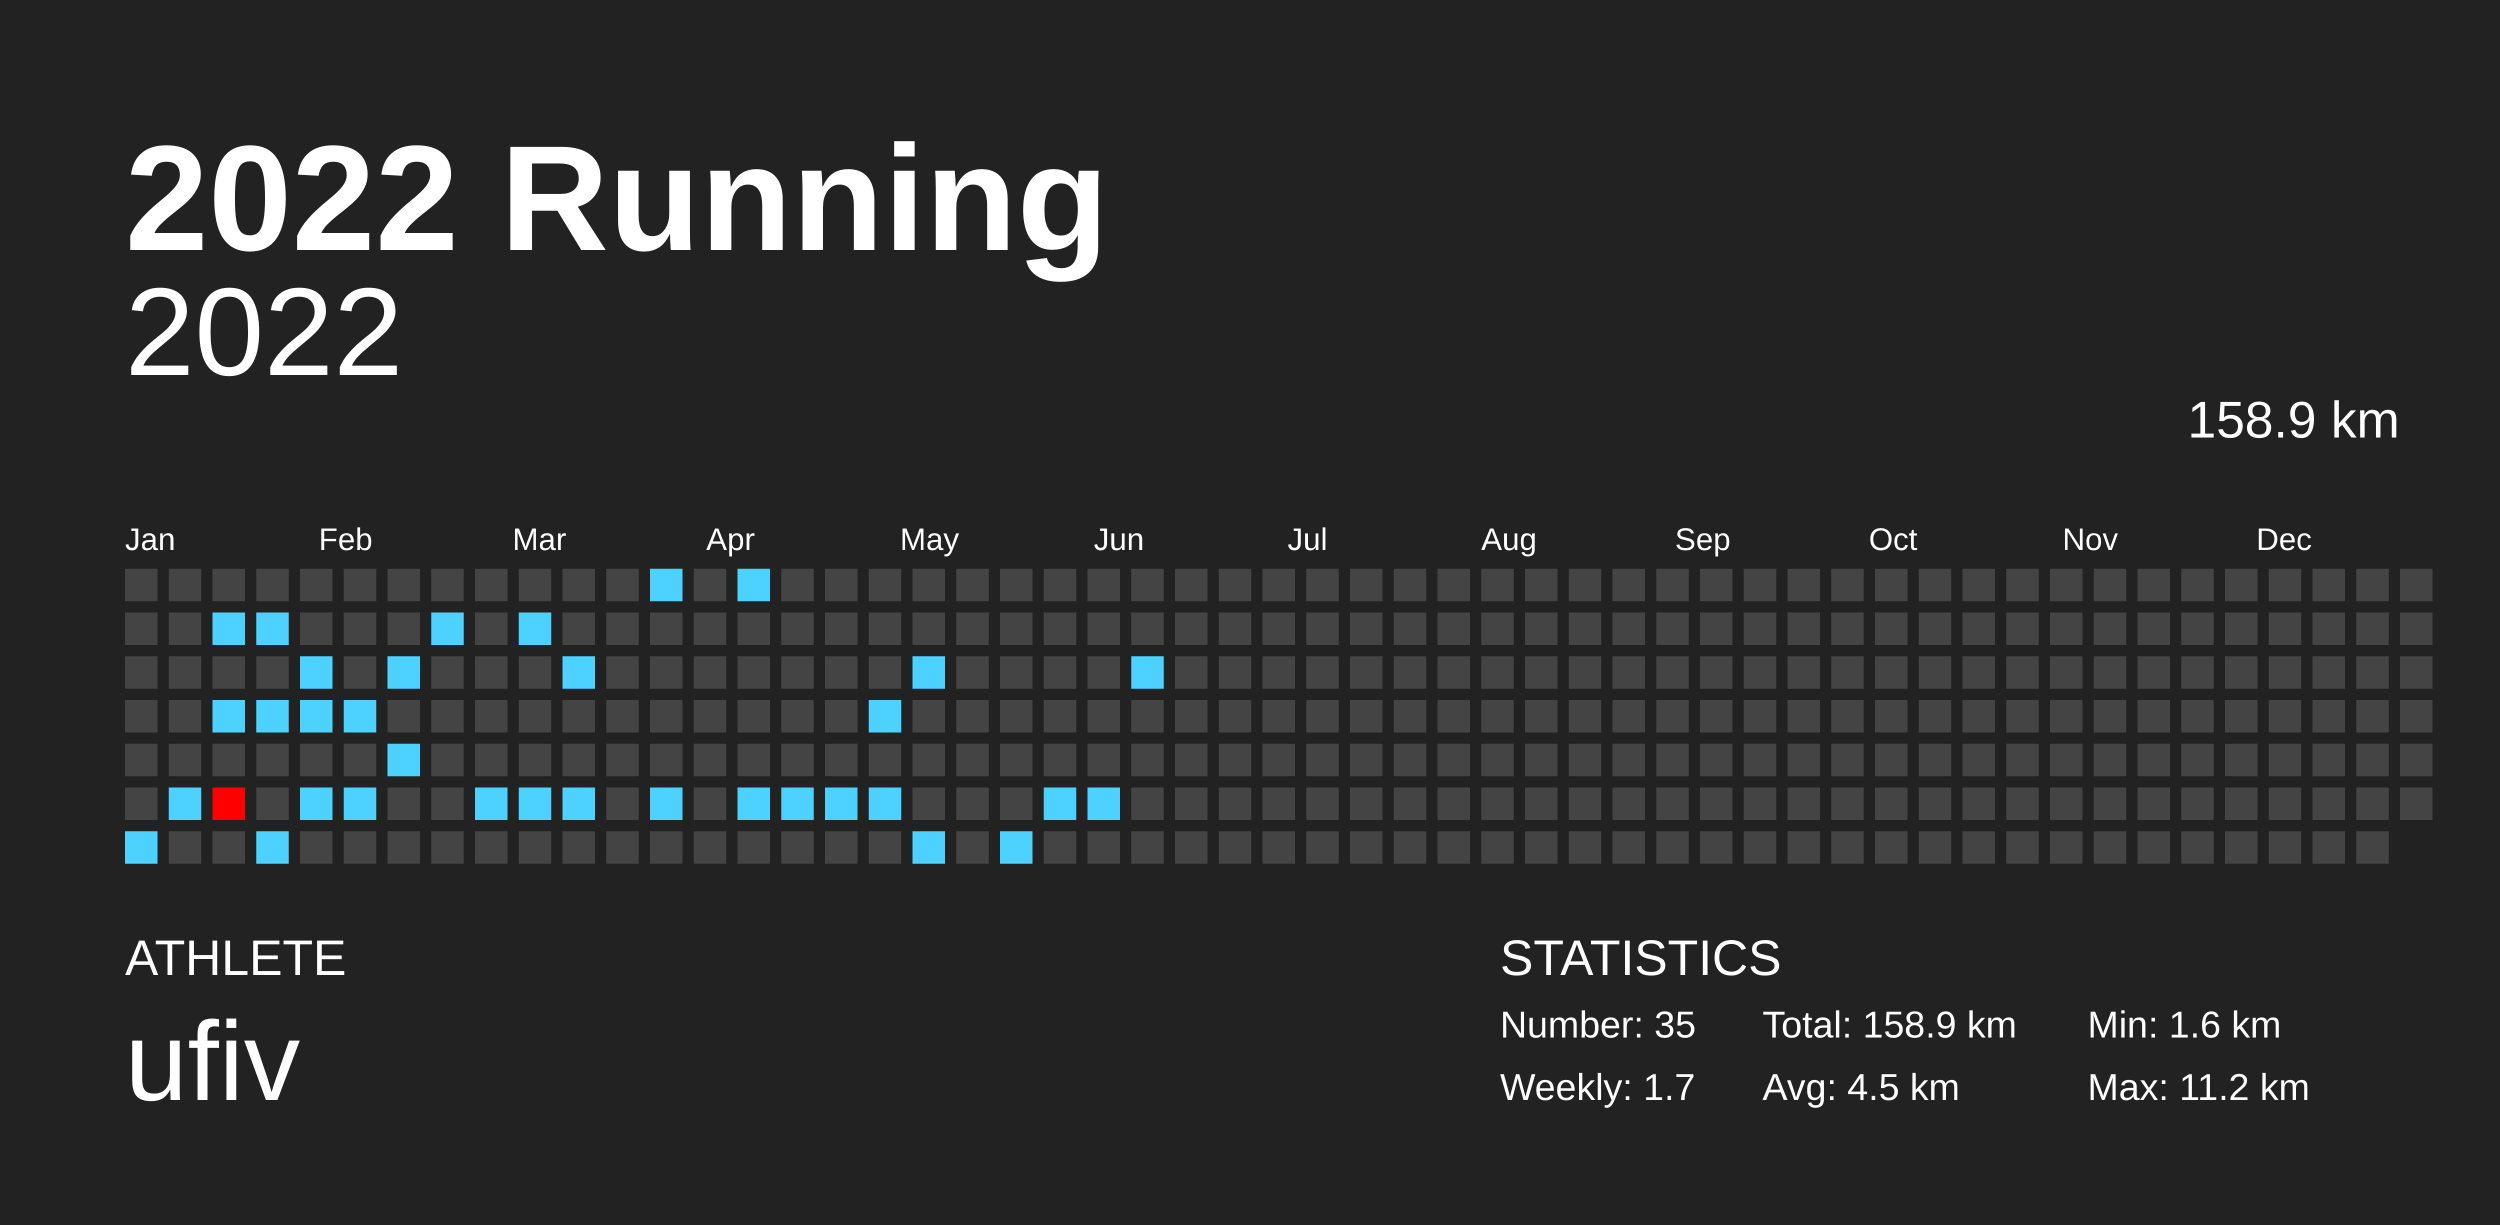
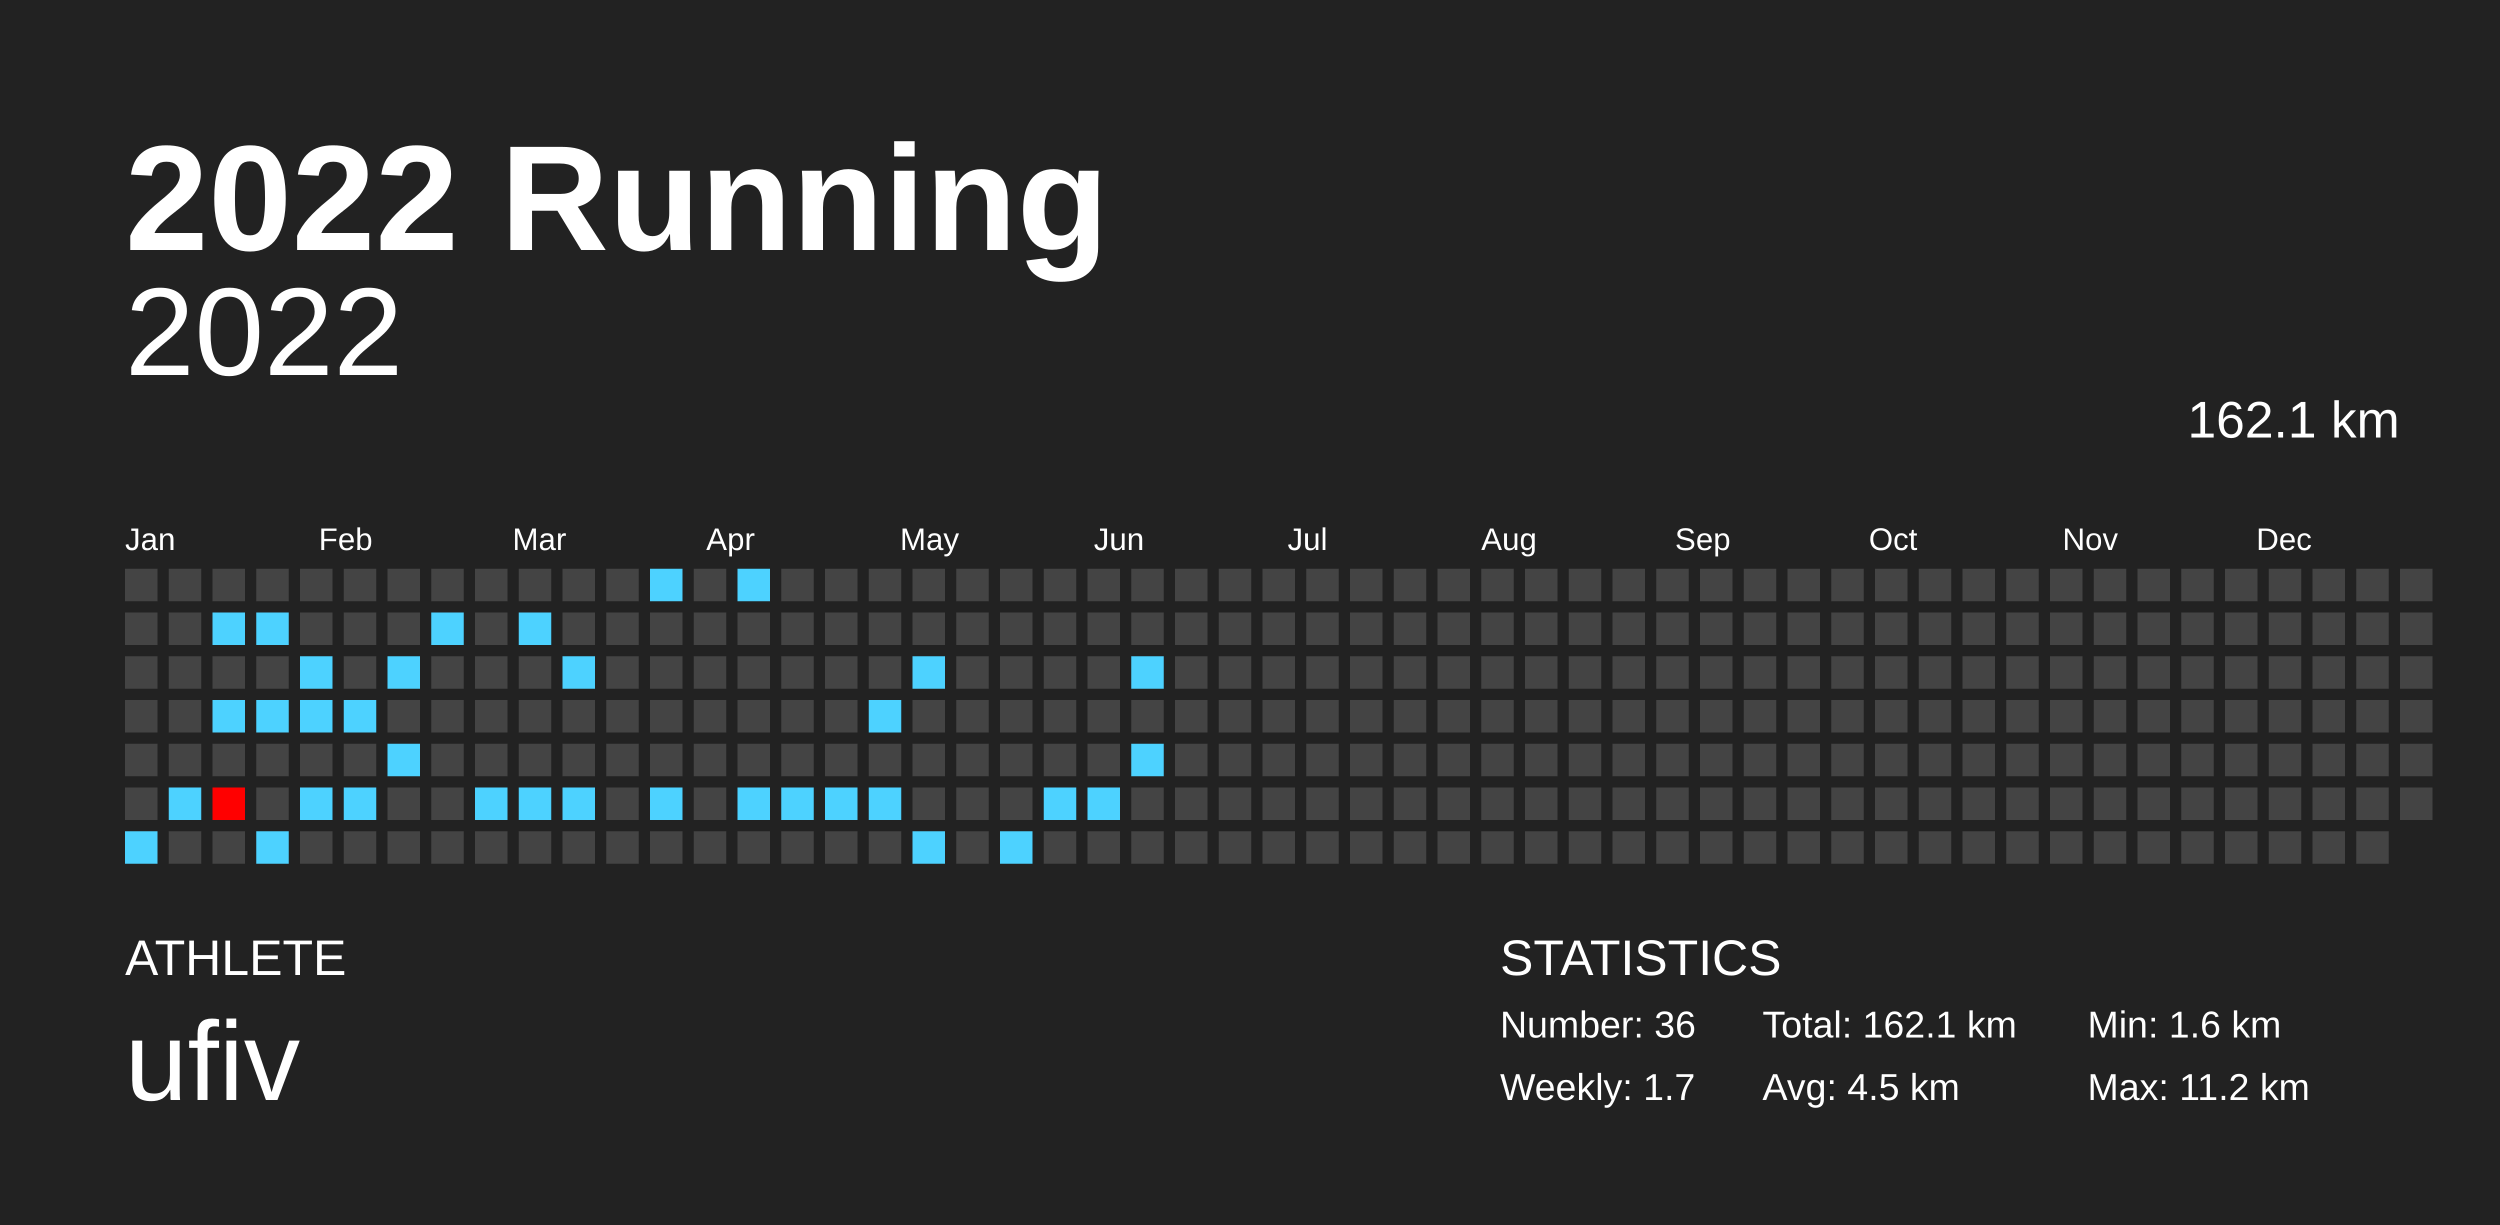
<svg xmlns="http://www.w3.org/2000/svg" baseProfile="full" height="98mm" version="1.1" viewBox="0,0,200,98" width="200mm">
  <defs />
  <rect fill="#222222" height="98" width="200" x="0" y="0" />
  <text fill="#FFFFFF" style="font-size:12px; font-family:Arial; font-weight:bold;" x="10" y="20">2022 Running</text>
  <text fill="#FFFFFF" style="font-size:4px; font-family:Arial" x="10" y="78">ATHLETE</text>
  <text fill="#FFFFFF" style="font-size:9px; font-family:Arial" x="10" y="88">ufiv</text>
  <text fill="#FFFFFF" style="font-size:4px; font-family:Arial" x="120" y="78">STATISTICS</text>
-   <text fill="#FFFFFF" style="font-size:3px; font-family:Arial" x="120" y="83">Number: 35</text>
+   <text fill="#FFFFFF" style="font-size:3px; font-family:Arial" x="120" y="83">Number: 36</text>
  <text fill="#FFFFFF" style="font-size:3px; font-family:Arial" x="120" y="88">Weekly: 1.7</text>
-   <text fill="#FFFFFF" style="font-size:3px; font-family:Arial" x="141" y="83">Total: 158.9 km</text>
+   <text fill="#FFFFFF" style="font-size:3px; font-family:Arial" x="141" y="83">Total: 162.1 km</text>
  <text fill="#FFFFFF" style="font-size:3px; font-family:Arial" x="141" y="88">Avg: 4.5 km</text>
  <text fill="#FFFFFF" style="font-size:3px; font-family:Arial" x="167" y="83">Min: 1.6 km</text>
  <text fill="#FFFFFF" style="font-size:3px; font-family:Arial" x="167" y="88">Max: 11.2 km</text>
  <text alignment-baseline="hanging" fill="#FFFFFF" style="font-size:10.0px; font-family:Arial;" x="10" y="30">2022</text>
-   <text alignment-baseline="hanging" fill="#FFFFFF" style="font-size:4.125px; font-family:Arial;" x="175" y="35">158.9 km</text>
+   <text alignment-baseline="hanging" fill="#FFFFFF" style="font-size:4.125px; font-family:Arial;" x="175" y="35">162.1 km</text>
  <text fill="#FFFFFF" style="font-size:2.5px; font-family:Arial" x="10.0" y="44">Jan</text>
  <text fill="#FFFFFF" style="font-size:2.5px; font-family:Arial" x="25.5" y="44">Feb</text>
  <text fill="#FFFFFF" style="font-size:2.5px; font-family:Arial" x="41.0" y="44">Mar</text>
  <text fill="#FFFFFF" style="font-size:2.5px; font-family:Arial" x="56.5" y="44">Apr</text>
  <text fill="#FFFFFF" style="font-size:2.5px; font-family:Arial" x="72.0" y="44">May</text>
  <text fill="#FFFFFF" style="font-size:2.5px; font-family:Arial" x="87.5" y="44">Jun</text>
  <text fill="#FFFFFF" style="font-size:2.5px; font-family:Arial" x="103.0" y="44">Jul</text>
  <text fill="#FFFFFF" style="font-size:2.5px; font-family:Arial" x="118.5" y="44">Aug</text>
  <text fill="#FFFFFF" style="font-size:2.5px; font-family:Arial" x="134.0" y="44">Sep</text>
  <text fill="#FFFFFF" style="font-size:2.5px; font-family:Arial" x="149.5" y="44">Oct</text>
  <text fill="#FFFFFF" style="font-size:2.5px; font-family:Arial" x="165.0" y="44">Nov</text>
  <text fill="#FFFFFF" style="font-size:2.5px; font-family:Arial" x="180.5" y="44">Dec</text>
  <rect fill="#444444" height="2.6" width="2.6" x="10.0" y="45.5" />
  <rect fill="#444444" height="2.6" width="2.6" x="10.0" y="49.0" />
  <rect fill="#444444" height="2.6" width="2.6" x="10.0" y="52.5" />
  <rect fill="#444444" height="2.6" width="2.6" x="10.0" y="56.0" />
  <rect fill="#444444" height="2.6" width="2.6" x="10.0" y="59.5" />
  <rect fill="#444444" height="2.6" width="2.6" x="10.0" y="63.0" />
  <rect fill="#4dd2ff" height="2.6" width="2.6" x="10.0" y="66.5" />
  <rect fill="#444444" height="2.6" width="2.6" x="13.5" y="45.5" />
  <rect fill="#444444" height="2.6" width="2.6" x="13.5" y="49.0" />
  <rect fill="#444444" height="2.6" width="2.6" x="13.5" y="52.5" />
  <rect fill="#444444" height="2.6" width="2.6" x="13.5" y="56.0" />
  <rect fill="#444444" height="2.6" width="2.6" x="13.5" y="59.5" />
  <rect fill="#4dd2ff" height="2.6" width="2.6" x="13.5" y="63.0" />
  <rect fill="#444444" height="2.6" width="2.6" x="13.5" y="66.5" />
  <rect fill="#444444" height="2.6" width="2.6" x="17.0" y="45.5" />
  <rect fill="#4dd2ff" height="2.6" width="2.6" x="17.0" y="49.0" />
  <rect fill="#444444" height="2.6" width="2.6" x="17.0" y="52.5" />
  <rect fill="#4dd2ff" height="2.6" width="2.6" x="17.0" y="56.0" />
  <rect fill="#444444" height="2.6" width="2.6" x="17.0" y="59.5" />
  <rect fill="#ff0000" height="2.6" width="2.6" x="17.0" y="63.0" />
  <rect fill="#444444" height="2.6" width="2.6" x="17.0" y="66.5" />
  <rect fill="#444444" height="2.6" width="2.6" x="20.5" y="45.5" />
  <rect fill="#4dd2ff" height="2.6" width="2.6" x="20.5" y="49.0" />
  <rect fill="#444444" height="2.6" width="2.6" x="20.5" y="52.5" />
  <rect fill="#4dd2ff" height="2.6" width="2.6" x="20.5" y="56.0" />
  <rect fill="#444444" height="2.6" width="2.6" x="20.5" y="59.5" />
  <rect fill="#444444" height="2.6" width="2.6" x="20.5" y="63.0" />
  <rect fill="#4dd2ff" height="2.6" width="2.6" x="20.5" y="66.5" />
  <rect fill="#444444" height="2.6" width="2.6" x="24.0" y="45.5" />
  <rect fill="#444444" height="2.6" width="2.6" x="24.0" y="49.0" />
  <rect fill="#4dd2ff" height="2.6" width="2.6" x="24.0" y="52.5" />
  <rect fill="#4dd2ff" height="2.6" width="2.6" x="24.0" y="56.0" />
  <rect fill="#444444" height="2.6" width="2.6" x="24.0" y="59.5" />
  <rect fill="#4dd2ff" height="2.6" width="2.6" x="24.0" y="63.0" />
  <rect fill="#444444" height="2.6" width="2.6" x="24.0" y="66.5" />
  <rect fill="#444444" height="2.6" width="2.6" x="27.5" y="45.5" />
  <rect fill="#444444" height="2.6" width="2.6" x="27.5" y="49.0" />
  <rect fill="#444444" height="2.6" width="2.6" x="27.5" y="52.5" />
  <rect fill="#4dd2ff" height="2.6" width="2.6" x="27.5" y="56.0" />
  <rect fill="#444444" height="2.6" width="2.6" x="27.5" y="59.5" />
  <rect fill="#4dd2ff" height="2.6" width="2.6" x="27.5" y="63.0" />
  <rect fill="#444444" height="2.6" width="2.6" x="27.5" y="66.5" />
  <rect fill="#444444" height="2.6" width="2.6" x="31.0" y="45.5" />
  <rect fill="#444444" height="2.6" width="2.6" x="31.0" y="49.0" />
  <rect fill="#4dd2ff" height="2.6" width="2.6" x="31.0" y="52.5" />
  <rect fill="#444444" height="2.6" width="2.6" x="31.0" y="56.0" />
  <rect fill="#4dd2ff" height="2.6" width="2.6" x="31.0" y="59.5" />
  <rect fill="#444444" height="2.6" width="2.6" x="31.0" y="63.0" />
  <rect fill="#444444" height="2.6" width="2.6" x="31.0" y="66.5" />
  <rect fill="#444444" height="2.6" width="2.6" x="34.5" y="45.5" />
  <rect fill="#4dd2ff" height="2.6" width="2.6" x="34.5" y="49.0" />
  <rect fill="#444444" height="2.6" width="2.6" x="34.5" y="52.5" />
  <rect fill="#444444" height="2.6" width="2.6" x="34.5" y="56.0" />
  <rect fill="#444444" height="2.6" width="2.6" x="34.5" y="59.5" />
  <rect fill="#444444" height="2.6" width="2.6" x="34.5" y="63.0" />
  <rect fill="#444444" height="2.6" width="2.6" x="34.5" y="66.5" />
  <rect fill="#444444" height="2.6" width="2.6" x="38.0" y="45.5" />
  <rect fill="#444444" height="2.6" width="2.6" x="38.0" y="49.0" />
  <rect fill="#444444" height="2.6" width="2.6" x="38.0" y="52.5" />
  <rect fill="#444444" height="2.6" width="2.6" x="38.0" y="56.0" />
  <rect fill="#444444" height="2.6" width="2.6" x="38.0" y="59.5" />
  <rect fill="#4dd2ff" height="2.6" width="2.6" x="38.0" y="63.0" />
  <rect fill="#444444" height="2.6" width="2.6" x="38.0" y="66.5" />
  <rect fill="#444444" height="2.6" width="2.6" x="41.5" y="45.5" />
  <rect fill="#4dd2ff" height="2.6" width="2.6" x="41.5" y="49.0" />
  <rect fill="#444444" height="2.6" width="2.6" x="41.5" y="52.5" />
  <rect fill="#444444" height="2.6" width="2.6" x="41.5" y="56.0" />
  <rect fill="#444444" height="2.6" width="2.6" x="41.5" y="59.5" />
  <rect fill="#4dd2ff" height="2.6" width="2.6" x="41.5" y="63.0" />
  <rect fill="#444444" height="2.6" width="2.6" x="41.5" y="66.5" />
  <rect fill="#444444" height="2.6" width="2.6" x="45.0" y="45.5" />
  <rect fill="#444444" height="2.6" width="2.6" x="45.0" y="49.0" />
  <rect fill="#4dd2ff" height="2.6" width="2.6" x="45.0" y="52.5" />
  <rect fill="#444444" height="2.6" width="2.6" x="45.0" y="56.0" />
  <rect fill="#444444" height="2.6" width="2.6" x="45.0" y="59.5" />
  <rect fill="#4dd2ff" height="2.6" width="2.6" x="45.0" y="63.0" />
  <rect fill="#444444" height="2.6" width="2.6" x="45.0" y="66.5" />
  <rect fill="#444444" height="2.6" width="2.6" x="48.5" y="45.5" />
  <rect fill="#444444" height="2.6" width="2.6" x="48.5" y="49.0" />
  <rect fill="#444444" height="2.6" width="2.6" x="48.5" y="52.5" />
  <rect fill="#444444" height="2.6" width="2.6" x="48.5" y="56.0" />
  <rect fill="#444444" height="2.6" width="2.6" x="48.5" y="59.5" />
  <rect fill="#444444" height="2.6" width="2.6" x="48.5" y="63.0" />
  <rect fill="#444444" height="2.6" width="2.6" x="48.5" y="66.5" />
  <rect fill="#4dd2ff" height="2.6" width="2.6" x="52.0" y="45.5" />
  <rect fill="#444444" height="2.6" width="2.6" x="52.0" y="49.0" />
  <rect fill="#444444" height="2.6" width="2.6" x="52.0" y="52.5" />
  <rect fill="#444444" height="2.6" width="2.6" x="52.0" y="56.0" />
  <rect fill="#444444" height="2.6" width="2.6" x="52.0" y="59.5" />
  <rect fill="#4dd2ff" height="2.6" width="2.6" x="52.0" y="63.0" />
  <rect fill="#444444" height="2.6" width="2.6" x="52.0" y="66.5" />
  <rect fill="#444444" height="2.6" width="2.6" x="55.5" y="45.5" />
  <rect fill="#444444" height="2.6" width="2.6" x="55.5" y="49.0" />
  <rect fill="#444444" height="2.6" width="2.6" x="55.5" y="52.5" />
  <rect fill="#444444" height="2.6" width="2.6" x="55.5" y="56.0" />
  <rect fill="#444444" height="2.6" width="2.6" x="55.5" y="59.5" />
  <rect fill="#444444" height="2.6" width="2.6" x="55.5" y="63.0" />
  <rect fill="#444444" height="2.6" width="2.6" x="55.5" y="66.5" />
  <rect fill="#4dd2ff" height="2.6" width="2.6" x="59.0" y="45.5" />
  <rect fill="#444444" height="2.6" width="2.6" x="59.0" y="49.0" />
  <rect fill="#444444" height="2.6" width="2.6" x="59.0" y="52.5" />
  <rect fill="#444444" height="2.6" width="2.6" x="59.0" y="56.0" />
  <rect fill="#444444" height="2.6" width="2.6" x="59.0" y="59.5" />
  <rect fill="#4dd2ff" height="2.6" width="2.6" x="59.0" y="63.0" />
  <rect fill="#444444" height="2.6" width="2.6" x="59.0" y="66.5" />
  <rect fill="#444444" height="2.6" width="2.6" x="62.5" y="45.5" />
  <rect fill="#444444" height="2.6" width="2.6" x="62.5" y="49.0" />
  <rect fill="#444444" height="2.6" width="2.6" x="62.5" y="52.5" />
  <rect fill="#444444" height="2.6" width="2.6" x="62.5" y="56.0" />
  <rect fill="#444444" height="2.6" width="2.6" x="62.5" y="59.5" />
  <rect fill="#4dd2ff" height="2.6" width="2.6" x="62.5" y="63.0" />
  <rect fill="#444444" height="2.6" width="2.6" x="62.5" y="66.5" />
  <rect fill="#444444" height="2.6" width="2.6" x="66.0" y="45.5" />
  <rect fill="#444444" height="2.6" width="2.6" x="66.0" y="49.0" />
  <rect fill="#444444" height="2.6" width="2.6" x="66.0" y="52.5" />
  <rect fill="#444444" height="2.6" width="2.6" x="66.0" y="56.0" />
  <rect fill="#444444" height="2.6" width="2.6" x="66.0" y="59.5" />
  <rect fill="#4dd2ff" height="2.6" width="2.6" x="66.0" y="63.0" />
  <rect fill="#444444" height="2.6" width="2.6" x="66.0" y="66.5" />
  <rect fill="#444444" height="2.6" width="2.6" x="69.5" y="45.5" />
  <rect fill="#444444" height="2.6" width="2.6" x="69.5" y="49.0" />
  <rect fill="#444444" height="2.6" width="2.6" x="69.5" y="52.5" />
  <rect fill="#4dd2ff" height="2.6" width="2.6" x="69.5" y="56.0" />
  <rect fill="#444444" height="2.6" width="2.6" x="69.5" y="59.5" />
  <rect fill="#4dd2ff" height="2.6" width="2.6" x="69.5" y="63.0" />
  <rect fill="#444444" height="2.6" width="2.6" x="69.5" y="66.5" />
  <rect fill="#444444" height="2.6" width="2.6" x="73.0" y="45.5" />
  <rect fill="#444444" height="2.6" width="2.6" x="73.0" y="49.0" />
  <rect fill="#4dd2ff" height="2.6" width="2.6" x="73.0" y="52.5" />
  <rect fill="#444444" height="2.6" width="2.6" x="73.0" y="56.0" />
  <rect fill="#444444" height="2.6" width="2.6" x="73.0" y="59.5" />
  <rect fill="#444444" height="2.6" width="2.6" x="73.0" y="63.0" />
  <rect fill="#4dd2ff" height="2.6" width="2.6" x="73.0" y="66.5" />
  <rect fill="#444444" height="2.6" width="2.6" x="76.5" y="45.5" />
  <rect fill="#444444" height="2.6" width="2.6" x="76.5" y="49.0" />
  <rect fill="#444444" height="2.6" width="2.6" x="76.5" y="52.5" />
  <rect fill="#444444" height="2.6" width="2.6" x="76.5" y="56.0" />
  <rect fill="#444444" height="2.6" width="2.6" x="76.5" y="59.5" />
  <rect fill="#444444" height="2.6" width="2.6" x="76.5" y="63.0" />
  <rect fill="#444444" height="2.6" width="2.6" x="76.5" y="66.5" />
  <rect fill="#444444" height="2.6" width="2.6" x="80.0" y="45.5" />
  <rect fill="#444444" height="2.6" width="2.6" x="80.0" y="49.0" />
  <rect fill="#444444" height="2.6" width="2.6" x="80.0" y="52.5" />
  <rect fill="#444444" height="2.6" width="2.6" x="80.0" y="56.0" />
  <rect fill="#444444" height="2.6" width="2.6" x="80.0" y="59.5" />
  <rect fill="#444444" height="2.6" width="2.6" x="80.0" y="63.0" />
  <rect fill="#4dd2ff" height="2.6" width="2.6" x="80.0" y="66.5" />
  <rect fill="#444444" height="2.6" width="2.6" x="83.5" y="45.5" />
  <rect fill="#444444" height="2.6" width="2.6" x="83.5" y="49.0" />
  <rect fill="#444444" height="2.6" width="2.6" x="83.5" y="52.5" />
  <rect fill="#444444" height="2.6" width="2.6" x="83.5" y="56.0" />
  <rect fill="#444444" height="2.6" width="2.6" x="83.5" y="59.5" />
  <rect fill="#4dd2ff" height="2.6" width="2.6" x="83.5" y="63.0" />
  <rect fill="#444444" height="2.6" width="2.6" x="83.5" y="66.5" />
  <rect fill="#444444" height="2.6" width="2.6" x="87.0" y="45.5" />
  <rect fill="#444444" height="2.6" width="2.6" x="87.0" y="49.0" />
  <rect fill="#444444" height="2.6" width="2.6" x="87.0" y="52.5" />
  <rect fill="#444444" height="2.6" width="2.6" x="87.0" y="56.0" />
  <rect fill="#444444" height="2.6" width="2.6" x="87.0" y="59.5" />
  <rect fill="#4dd2ff" height="2.6" width="2.6" x="87.0" y="63.0" />
  <rect fill="#444444" height="2.6" width="2.6" x="87.0" y="66.5" />
  <rect fill="#444444" height="2.6" width="2.6" x="90.5" y="45.5" />
  <rect fill="#444444" height="2.6" width="2.6" x="90.5" y="49.0" />
  <rect fill="#4dd2ff" height="2.6" width="2.6" x="90.5" y="52.5" />
  <rect fill="#444444" height="2.6" width="2.6" x="90.5" y="56.0" />
-   <rect fill="#444444" height="2.6" width="2.6" x="90.5" y="59.5" />
+   <rect fill="#4dd2ff" height="2.6" width="2.6" x="90.5" y="59.5" />
  <rect fill="#444444" height="2.6" width="2.6" x="90.5" y="63.0" />
  <rect fill="#444444" height="2.6" width="2.6" x="90.5" y="66.5" />
  <rect fill="#444444" height="2.6" width="2.6" x="94.0" y="45.5" />
  <rect fill="#444444" height="2.6" width="2.6" x="94.0" y="49.0" />
  <rect fill="#444444" height="2.6" width="2.6" x="94.0" y="52.5" />
  <rect fill="#444444" height="2.6" width="2.6" x="94.0" y="56.0" />
  <rect fill="#444444" height="2.6" width="2.6" x="94.0" y="59.5" />
  <rect fill="#444444" height="2.6" width="2.6" x="94.0" y="63.0" />
  <rect fill="#444444" height="2.6" width="2.6" x="94.0" y="66.5" />
  <rect fill="#444444" height="2.6" width="2.6" x="97.5" y="45.5" />
  <rect fill="#444444" height="2.6" width="2.6" x="97.5" y="49.0" />
  <rect fill="#444444" height="2.6" width="2.6" x="97.5" y="52.5" />
  <rect fill="#444444" height="2.6" width="2.6" x="97.5" y="56.0" />
  <rect fill="#444444" height="2.6" width="2.6" x="97.5" y="59.5" />
  <rect fill="#444444" height="2.6" width="2.6" x="97.5" y="63.0" />
  <rect fill="#444444" height="2.6" width="2.6" x="97.5" y="66.5" />
  <rect fill="#444444" height="2.6" width="2.6" x="101.0" y="45.5" />
  <rect fill="#444444" height="2.6" width="2.6" x="101.0" y="49.0" />
  <rect fill="#444444" height="2.6" width="2.6" x="101.0" y="52.5" />
  <rect fill="#444444" height="2.6" width="2.6" x="101.0" y="56.0" />
  <rect fill="#444444" height="2.6" width="2.6" x="101.0" y="59.5" />
  <rect fill="#444444" height="2.6" width="2.6" x="101.0" y="63.0" />
  <rect fill="#444444" height="2.6" width="2.6" x="101.0" y="66.5" />
  <rect fill="#444444" height="2.6" width="2.6" x="104.5" y="45.5" />
  <rect fill="#444444" height="2.6" width="2.6" x="104.5" y="49.0" />
  <rect fill="#444444" height="2.6" width="2.6" x="104.5" y="52.5" />
  <rect fill="#444444" height="2.6" width="2.6" x="104.5" y="56.0" />
  <rect fill="#444444" height="2.6" width="2.6" x="104.5" y="59.5" />
  <rect fill="#444444" height="2.6" width="2.6" x="104.5" y="63.0" />
  <rect fill="#444444" height="2.6" width="2.6" x="104.5" y="66.5" />
  <rect fill="#444444" height="2.6" width="2.6" x="108.0" y="45.5" />
  <rect fill="#444444" height="2.6" width="2.6" x="108.0" y="49.0" />
  <rect fill="#444444" height="2.6" width="2.6" x="108.0" y="52.5" />
  <rect fill="#444444" height="2.6" width="2.6" x="108.0" y="56.0" />
  <rect fill="#444444" height="2.6" width="2.6" x="108.0" y="59.5" />
  <rect fill="#444444" height="2.6" width="2.6" x="108.0" y="63.0" />
  <rect fill="#444444" height="2.6" width="2.6" x="108.0" y="66.5" />
  <rect fill="#444444" height="2.6" width="2.6" x="111.5" y="45.5" />
  <rect fill="#444444" height="2.6" width="2.6" x="111.5" y="49.0" />
  <rect fill="#444444" height="2.6" width="2.6" x="111.5" y="52.5" />
  <rect fill="#444444" height="2.6" width="2.6" x="111.5" y="56.0" />
  <rect fill="#444444" height="2.6" width="2.6" x="111.5" y="59.5" />
  <rect fill="#444444" height="2.6" width="2.6" x="111.5" y="63.0" />
  <rect fill="#444444" height="2.6" width="2.6" x="111.5" y="66.5" />
  <rect fill="#444444" height="2.6" width="2.6" x="115.0" y="45.5" />
  <rect fill="#444444" height="2.6" width="2.6" x="115.0" y="49.0" />
  <rect fill="#444444" height="2.6" width="2.6" x="115.0" y="52.5" />
  <rect fill="#444444" height="2.6" width="2.6" x="115.0" y="56.0" />
  <rect fill="#444444" height="2.6" width="2.6" x="115.0" y="59.5" />
  <rect fill="#444444" height="2.6" width="2.6" x="115.0" y="63.0" />
  <rect fill="#444444" height="2.6" width="2.6" x="115.0" y="66.5" />
  <rect fill="#444444" height="2.6" width="2.6" x="118.5" y="45.5" />
  <rect fill="#444444" height="2.6" width="2.6" x="118.5" y="49.0" />
  <rect fill="#444444" height="2.6" width="2.6" x="118.5" y="52.5" />
  <rect fill="#444444" height="2.6" width="2.6" x="118.5" y="56.0" />
  <rect fill="#444444" height="2.6" width="2.6" x="118.5" y="59.5" />
  <rect fill="#444444" height="2.6" width="2.6" x="118.5" y="63.0" />
  <rect fill="#444444" height="2.6" width="2.6" x="118.5" y="66.5" />
  <rect fill="#444444" height="2.6" width="2.6" x="122.0" y="45.5" />
  <rect fill="#444444" height="2.6" width="2.6" x="122.0" y="49.0" />
  <rect fill="#444444" height="2.6" width="2.6" x="122.0" y="52.5" />
  <rect fill="#444444" height="2.6" width="2.6" x="122.0" y="56.0" />
  <rect fill="#444444" height="2.6" width="2.6" x="122.0" y="59.5" />
  <rect fill="#444444" height="2.6" width="2.6" x="122.0" y="63.0" />
  <rect fill="#444444" height="2.6" width="2.6" x="122.0" y="66.5" />
  <rect fill="#444444" height="2.6" width="2.6" x="125.5" y="45.5" />
  <rect fill="#444444" height="2.6" width="2.6" x="125.5" y="49.0" />
  <rect fill="#444444" height="2.6" width="2.6" x="125.5" y="52.5" />
  <rect fill="#444444" height="2.6" width="2.6" x="125.5" y="56.0" />
  <rect fill="#444444" height="2.6" width="2.6" x="125.5" y="59.5" />
  <rect fill="#444444" height="2.6" width="2.6" x="125.5" y="63.0" />
  <rect fill="#444444" height="2.6" width="2.6" x="125.5" y="66.5" />
  <rect fill="#444444" height="2.6" width="2.6" x="129.0" y="45.5" />
  <rect fill="#444444" height="2.6" width="2.6" x="129.0" y="49.0" />
  <rect fill="#444444" height="2.6" width="2.6" x="129.0" y="52.5" />
  <rect fill="#444444" height="2.6" width="2.6" x="129.0" y="56.0" />
  <rect fill="#444444" height="2.6" width="2.6" x="129.0" y="59.5" />
  <rect fill="#444444" height="2.6" width="2.6" x="129.0" y="63.0" />
  <rect fill="#444444" height="2.6" width="2.6" x="129.0" y="66.5" />
  <rect fill="#444444" height="2.6" width="2.6" x="132.5" y="45.5" />
  <rect fill="#444444" height="2.6" width="2.6" x="132.5" y="49.0" />
  <rect fill="#444444" height="2.6" width="2.6" x="132.5" y="52.5" />
  <rect fill="#444444" height="2.6" width="2.6" x="132.5" y="56.0" />
  <rect fill="#444444" height="2.6" width="2.6" x="132.5" y="59.5" />
  <rect fill="#444444" height="2.6" width="2.6" x="132.5" y="63.0" />
  <rect fill="#444444" height="2.6" width="2.6" x="132.5" y="66.5" />
  <rect fill="#444444" height="2.6" width="2.6" x="136.0" y="45.5" />
  <rect fill="#444444" height="2.6" width="2.6" x="136.0" y="49.0" />
  <rect fill="#444444" height="2.6" width="2.6" x="136.0" y="52.5" />
  <rect fill="#444444" height="2.6" width="2.6" x="136.0" y="56.0" />
  <rect fill="#444444" height="2.6" width="2.6" x="136.0" y="59.5" />
  <rect fill="#444444" height="2.6" width="2.6" x="136.0" y="63.0" />
  <rect fill="#444444" height="2.6" width="2.6" x="136.0" y="66.5" />
  <rect fill="#444444" height="2.6" width="2.6" x="139.5" y="45.5" />
  <rect fill="#444444" height="2.6" width="2.6" x="139.5" y="49.0" />
  <rect fill="#444444" height="2.6" width="2.6" x="139.5" y="52.5" />
  <rect fill="#444444" height="2.6" width="2.6" x="139.5" y="56.0" />
  <rect fill="#444444" height="2.6" width="2.6" x="139.5" y="59.5" />
  <rect fill="#444444" height="2.6" width="2.6" x="139.5" y="63.0" />
  <rect fill="#444444" height="2.6" width="2.6" x="139.5" y="66.5" />
  <rect fill="#444444" height="2.6" width="2.6" x="143.0" y="45.5" />
  <rect fill="#444444" height="2.6" width="2.6" x="143.0" y="49.0" />
  <rect fill="#444444" height="2.6" width="2.6" x="143.0" y="52.5" />
  <rect fill="#444444" height="2.6" width="2.6" x="143.0" y="56.0" />
  <rect fill="#444444" height="2.6" width="2.6" x="143.0" y="59.5" />
  <rect fill="#444444" height="2.6" width="2.6" x="143.0" y="63.0" />
  <rect fill="#444444" height="2.6" width="2.6" x="143.0" y="66.5" />
  <rect fill="#444444" height="2.6" width="2.6" x="146.5" y="45.5" />
  <rect fill="#444444" height="2.6" width="2.6" x="146.5" y="49.0" />
  <rect fill="#444444" height="2.6" width="2.6" x="146.5" y="52.5" />
  <rect fill="#444444" height="2.6" width="2.6" x="146.5" y="56.0" />
  <rect fill="#444444" height="2.6" width="2.6" x="146.5" y="59.5" />
  <rect fill="#444444" height="2.6" width="2.6" x="146.5" y="63.0" />
  <rect fill="#444444" height="2.6" width="2.6" x="146.5" y="66.5" />
  <rect fill="#444444" height="2.6" width="2.6" x="150.0" y="45.5" />
  <rect fill="#444444" height="2.6" width="2.6" x="150.0" y="49.0" />
  <rect fill="#444444" height="2.6" width="2.6" x="150.0" y="52.5" />
  <rect fill="#444444" height="2.6" width="2.6" x="150.0" y="56.0" />
  <rect fill="#444444" height="2.6" width="2.6" x="150.0" y="59.5" />
  <rect fill="#444444" height="2.6" width="2.6" x="150.0" y="63.0" />
  <rect fill="#444444" height="2.6" width="2.6" x="150.0" y="66.5" />
  <rect fill="#444444" height="2.6" width="2.6" x="153.5" y="45.5" />
  <rect fill="#444444" height="2.6" width="2.6" x="153.5" y="49.0" />
  <rect fill="#444444" height="2.6" width="2.6" x="153.5" y="52.5" />
  <rect fill="#444444" height="2.6" width="2.6" x="153.5" y="56.0" />
  <rect fill="#444444" height="2.6" width="2.6" x="153.5" y="59.5" />
  <rect fill="#444444" height="2.6" width="2.6" x="153.5" y="63.0" />
  <rect fill="#444444" height="2.6" width="2.6" x="153.5" y="66.5" />
  <rect fill="#444444" height="2.6" width="2.6" x="157.0" y="45.5" />
  <rect fill="#444444" height="2.6" width="2.6" x="157.0" y="49.0" />
  <rect fill="#444444" height="2.6" width="2.6" x="157.0" y="52.5" />
  <rect fill="#444444" height="2.6" width="2.6" x="157.0" y="56.0" />
  <rect fill="#444444" height="2.6" width="2.6" x="157.0" y="59.5" />
  <rect fill="#444444" height="2.6" width="2.6" x="157.0" y="63.0" />
  <rect fill="#444444" height="2.6" width="2.6" x="157.0" y="66.5" />
  <rect fill="#444444" height="2.6" width="2.6" x="160.5" y="45.5" />
  <rect fill="#444444" height="2.6" width="2.6" x="160.5" y="49.0" />
  <rect fill="#444444" height="2.6" width="2.6" x="160.5" y="52.5" />
  <rect fill="#444444" height="2.6" width="2.6" x="160.5" y="56.0" />
  <rect fill="#444444" height="2.6" width="2.6" x="160.5" y="59.5" />
  <rect fill="#444444" height="2.6" width="2.6" x="160.5" y="63.0" />
  <rect fill="#444444" height="2.6" width="2.6" x="160.5" y="66.5" />
  <rect fill="#444444" height="2.6" width="2.6" x="164.0" y="45.5" />
  <rect fill="#444444" height="2.6" width="2.6" x="164.0" y="49.0" />
  <rect fill="#444444" height="2.6" width="2.6" x="164.0" y="52.5" />
  <rect fill="#444444" height="2.6" width="2.6" x="164.0" y="56.0" />
  <rect fill="#444444" height="2.6" width="2.6" x="164.0" y="59.5" />
  <rect fill="#444444" height="2.6" width="2.6" x="164.0" y="63.0" />
  <rect fill="#444444" height="2.6" width="2.6" x="164.0" y="66.5" />
  <rect fill="#444444" height="2.6" width="2.6" x="167.5" y="45.5" />
  <rect fill="#444444" height="2.6" width="2.6" x="167.5" y="49.0" />
  <rect fill="#444444" height="2.6" width="2.6" x="167.5" y="52.5" />
  <rect fill="#444444" height="2.6" width="2.6" x="167.5" y="56.0" />
  <rect fill="#444444" height="2.6" width="2.6" x="167.5" y="59.5" />
  <rect fill="#444444" height="2.6" width="2.6" x="167.5" y="63.0" />
  <rect fill="#444444" height="2.6" width="2.6" x="167.5" y="66.5" />
  <rect fill="#444444" height="2.6" width="2.6" x="171.0" y="45.5" />
  <rect fill="#444444" height="2.6" width="2.6" x="171.0" y="49.0" />
  <rect fill="#444444" height="2.6" width="2.6" x="171.0" y="52.5" />
  <rect fill="#444444" height="2.6" width="2.6" x="171.0" y="56.0" />
  <rect fill="#444444" height="2.6" width="2.6" x="171.0" y="59.5" />
  <rect fill="#444444" height="2.6" width="2.6" x="171.0" y="63.0" />
  <rect fill="#444444" height="2.6" width="2.6" x="171.0" y="66.5" />
  <rect fill="#444444" height="2.6" width="2.6" x="174.5" y="45.5" />
  <rect fill="#444444" height="2.6" width="2.6" x="174.5" y="49.0" />
  <rect fill="#444444" height="2.6" width="2.6" x="174.5" y="52.5" />
  <rect fill="#444444" height="2.6" width="2.6" x="174.5" y="56.0" />
  <rect fill="#444444" height="2.6" width="2.6" x="174.5" y="59.5" />
  <rect fill="#444444" height="2.6" width="2.6" x="174.5" y="63.0" />
  <rect fill="#444444" height="2.6" width="2.6" x="174.5" y="66.5" />
  <rect fill="#444444" height="2.6" width="2.6" x="178.0" y="45.5" />
  <rect fill="#444444" height="2.6" width="2.6" x="178.0" y="49.0" />
  <rect fill="#444444" height="2.6" width="2.6" x="178.0" y="52.5" />
  <rect fill="#444444" height="2.6" width="2.6" x="178.0" y="56.0" />
  <rect fill="#444444" height="2.6" width="2.6" x="178.0" y="59.5" />
  <rect fill="#444444" height="2.6" width="2.6" x="178.0" y="63.0" />
  <rect fill="#444444" height="2.6" width="2.6" x="178.0" y="66.5" />
  <rect fill="#444444" height="2.6" width="2.6" x="181.5" y="45.5" />
  <rect fill="#444444" height="2.6" width="2.6" x="181.5" y="49.0" />
  <rect fill="#444444" height="2.6" width="2.6" x="181.5" y="52.5" />
  <rect fill="#444444" height="2.6" width="2.6" x="181.5" y="56.0" />
  <rect fill="#444444" height="2.6" width="2.6" x="181.5" y="59.5" />
  <rect fill="#444444" height="2.6" width="2.6" x="181.5" y="63.0" />
  <rect fill="#444444" height="2.6" width="2.6" x="181.5" y="66.5" />
  <rect fill="#444444" height="2.6" width="2.6" x="185.0" y="45.5" />
  <rect fill="#444444" height="2.6" width="2.6" x="185.0" y="49.0" />
  <rect fill="#444444" height="2.6" width="2.6" x="185.0" y="52.5" />
  <rect fill="#444444" height="2.6" width="2.6" x="185.0" y="56.0" />
  <rect fill="#444444" height="2.6" width="2.6" x="185.0" y="59.5" />
  <rect fill="#444444" height="2.6" width="2.6" x="185.0" y="63.0" />
  <rect fill="#444444" height="2.6" width="2.6" x="185.0" y="66.5" />
  <rect fill="#444444" height="2.6" width="2.6" x="188.5" y="45.5" />
  <rect fill="#444444" height="2.6" width="2.6" x="188.5" y="49.0" />
  <rect fill="#444444" height="2.6" width="2.6" x="188.5" y="52.5" />
  <rect fill="#444444" height="2.6" width="2.6" x="188.5" y="56.0" />
  <rect fill="#444444" height="2.6" width="2.6" x="188.5" y="59.5" />
  <rect fill="#444444" height="2.6" width="2.6" x="188.5" y="63.0" />
  <rect fill="#444444" height="2.6" width="2.6" x="188.5" y="66.5" />
  <rect fill="#444444" height="2.6" width="2.6" x="192.0" y="45.5" />
  <rect fill="#444444" height="2.6" width="2.6" x="192.0" y="49.0" />
  <rect fill="#444444" height="2.6" width="2.6" x="192.0" y="52.5" />
  <rect fill="#444444" height="2.6" width="2.6" x="192.0" y="56.0" />
  <rect fill="#444444" height="2.6" width="2.6" x="192.0" y="59.5" />
  <rect fill="#444444" height="2.6" width="2.6" x="192.0" y="63.0" />
</svg>
